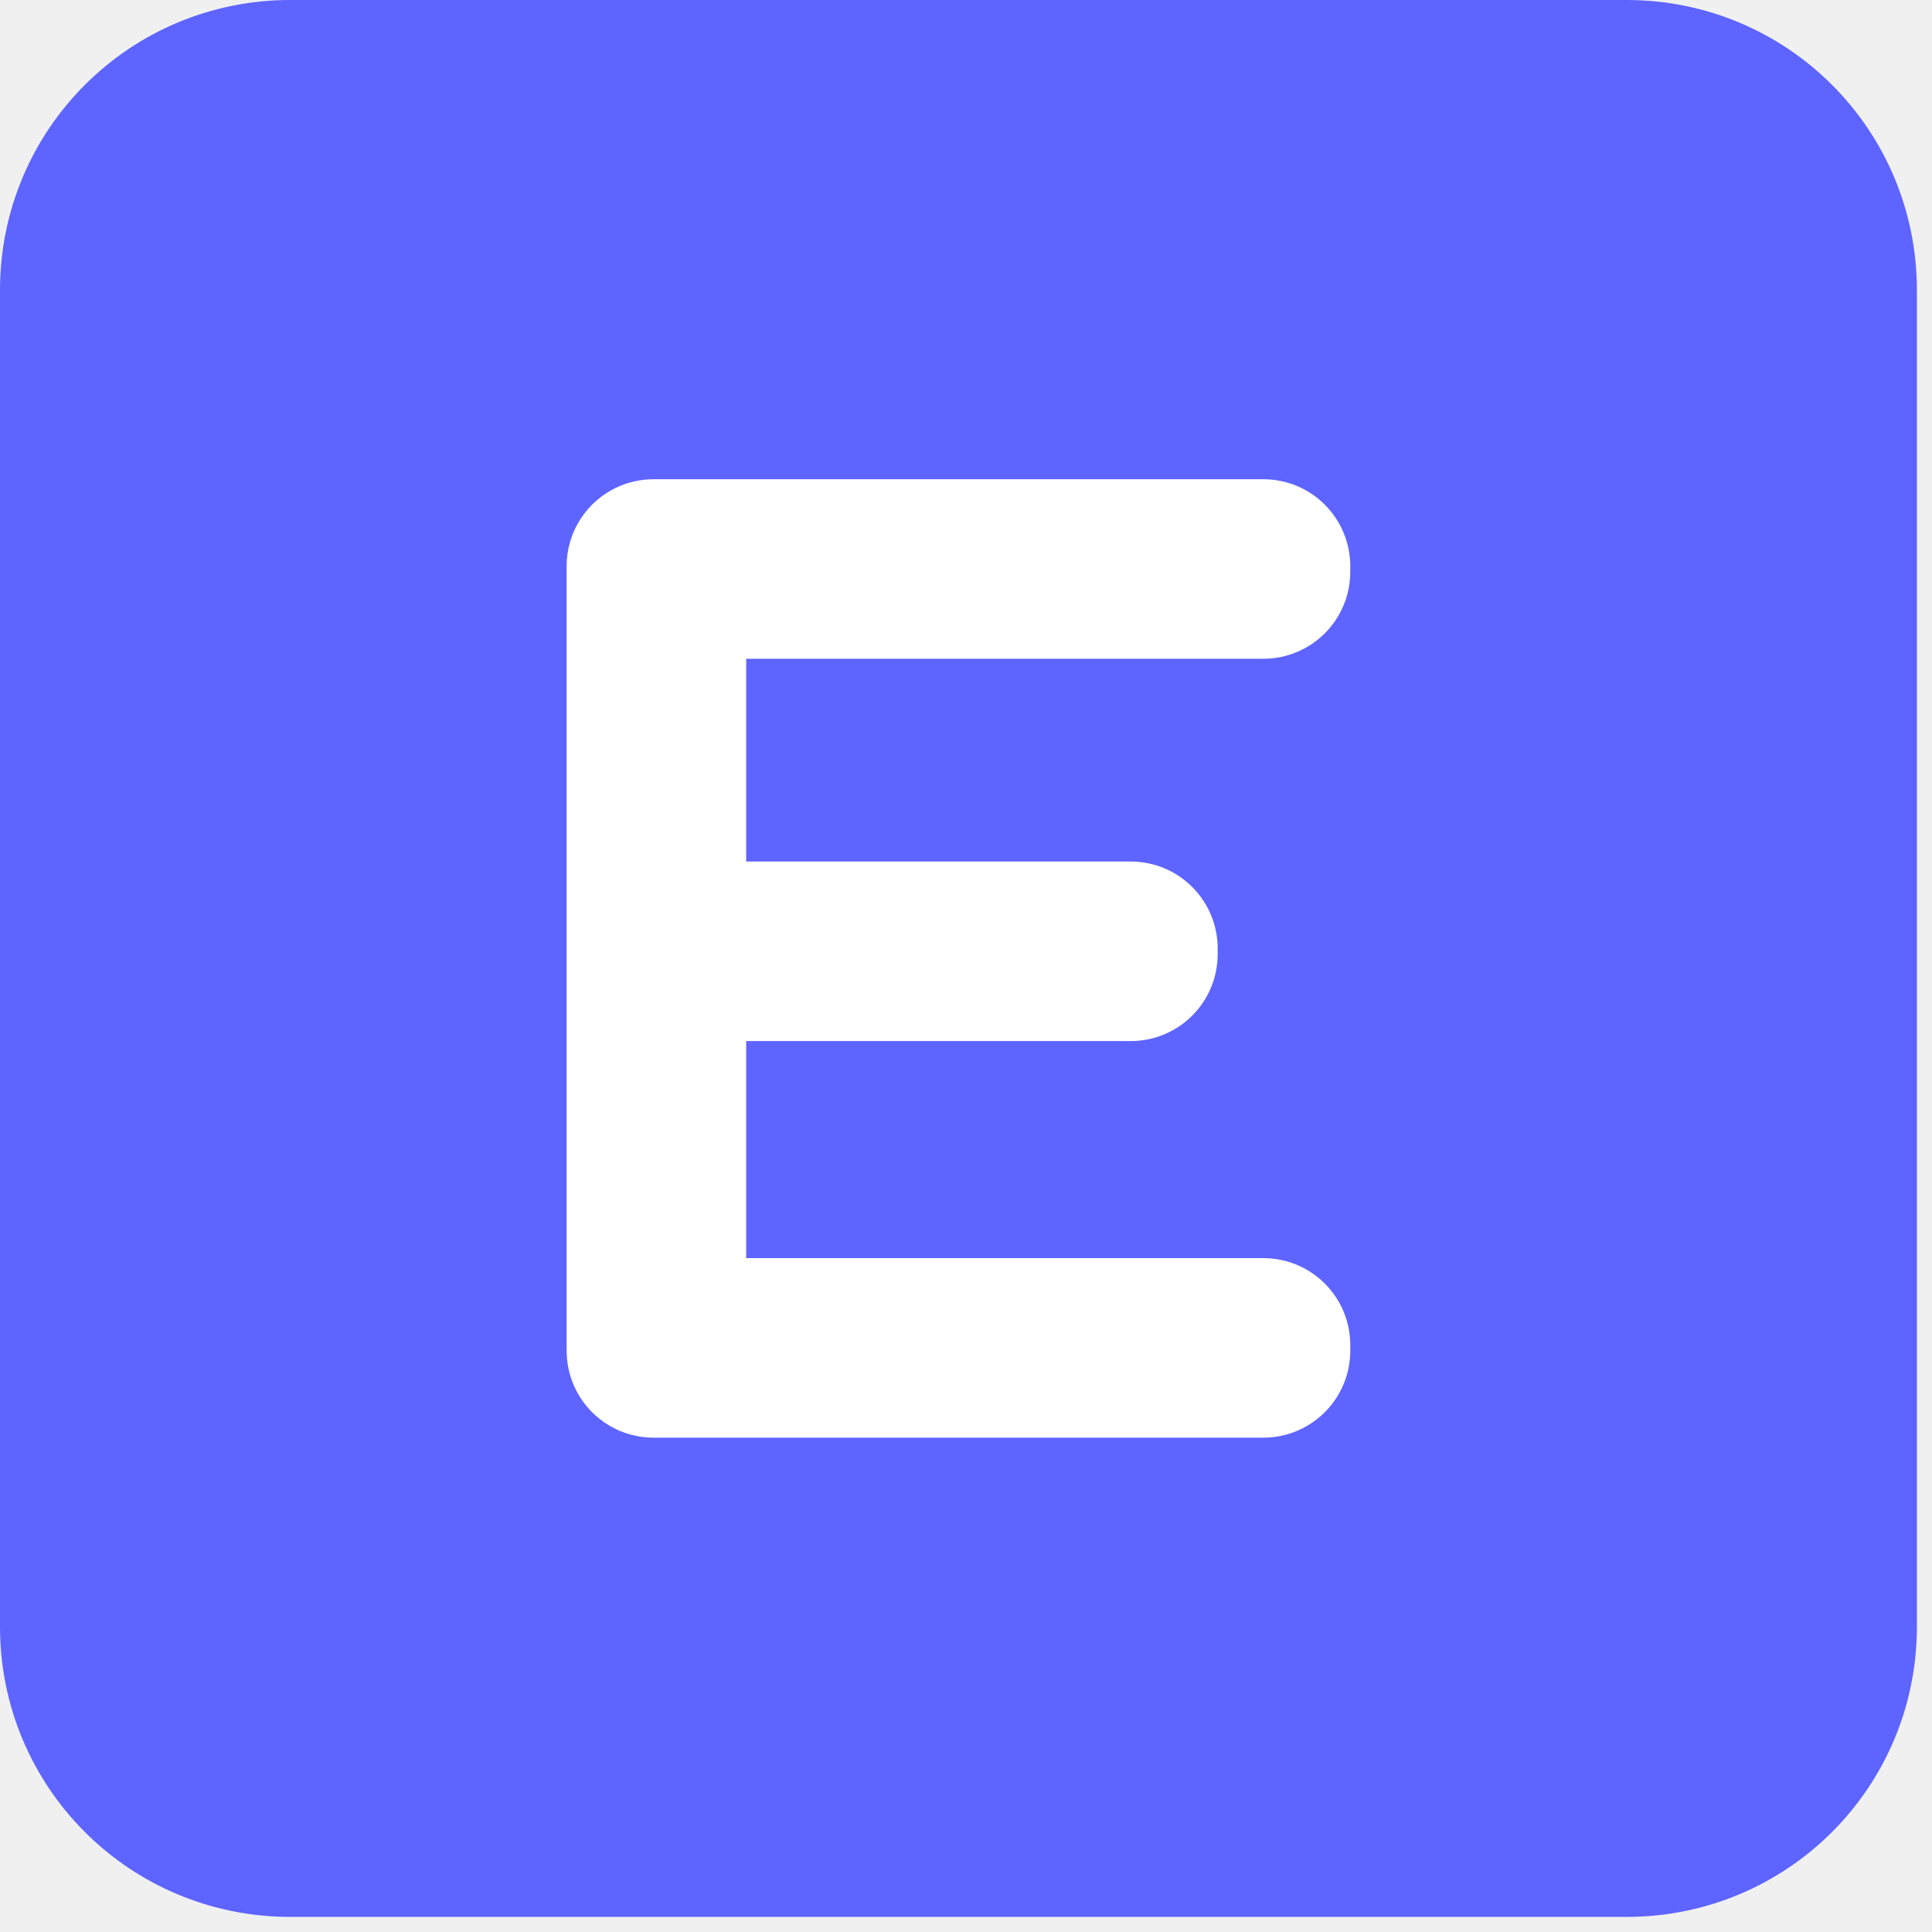
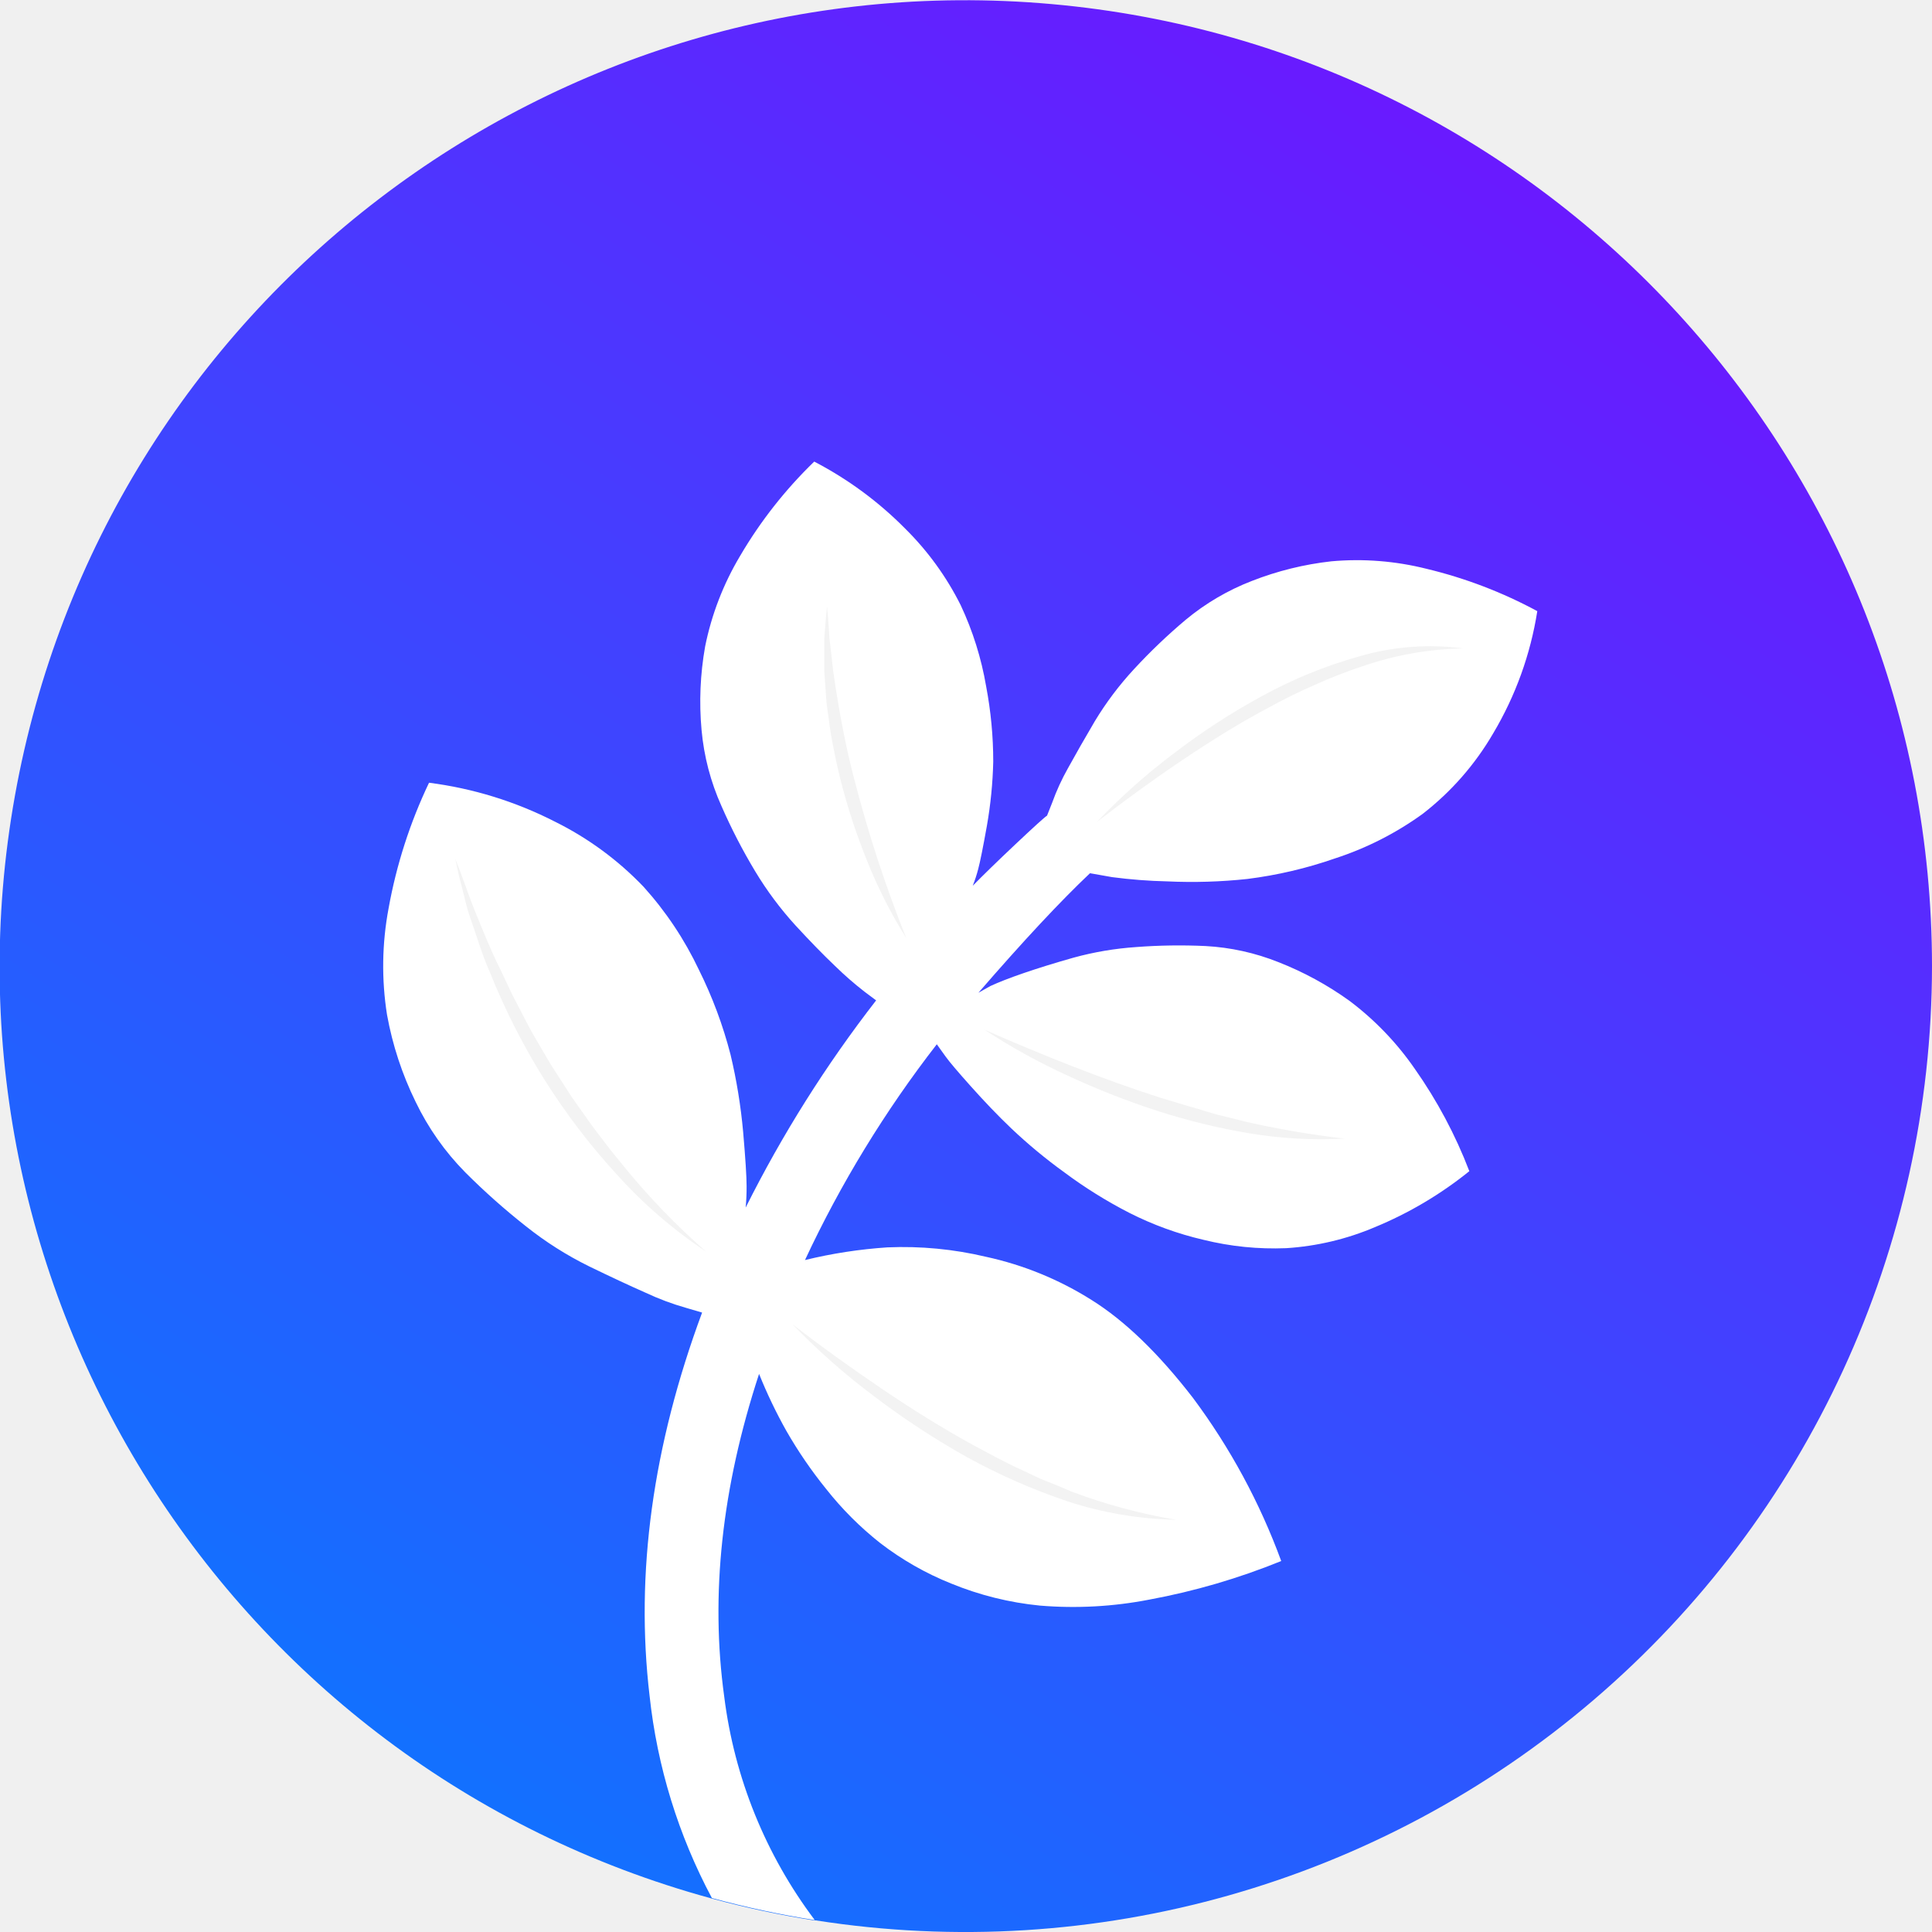
- <svg xmlns="http://www.w3.org/2000/svg" width="88px" height="88px" viewBox="0 0 88 88" version="1.1">
-   <defs />
-   <g id="Page-1" stroke="none" stroke-width="1" fill="none" fill-rule="evenodd">
-     <g id="erpnext-logo" transform="translate(-2, -2)" fill-rule="nonzero">
-       <g id="g1422-7-2" transform="translate(0.02563, 0.428785)" fill="#5E64FF">
-         <g id="g1418-4-6" transform="translate(0.268998, 0.867736)">
-           <g id="g1416-4-9" transform="translate(0.749997, 0)">
-             <path d="M14.185,0.703 L75.039,0.703 C82.368,0.703 88.268,6.604 88.268,13.933 L88.268,74.787 C88.268,82.116 82.368,88.016 75.039,88.016 L14.185,88.016 C6.856,88.016 0.955,82.116 0.955,74.787 L0.955,13.933 C0.955,6.604 6.856,0.703 14.185,0.703 L14.185,0.703 Z" id="path1414-3-4" />
-           </g>
-         </g>
+ <svg xmlns="http://www.w3.org/2000/svg" viewBox="0 0 286.54 286.54">
+   <defs>
+     <style>.cls-1{fill:url(#linear-gradient);}.cls-2{fill:#fff;}.cls-3{opacity:0.05;}</style>
+     <linearGradient id="linear-gradient" x1="230.05" y1="11.44" x2="56.46" y2="275.14" gradientUnits="userSpaceOnUse">
+       <stop offset="0" stop-color="#6e15ff" />
+       <stop offset="1" stop-color="#0e75ff" />
+     </linearGradient>
+   </defs>
+   <g id="Layer_2" data-name="Layer 2">
+     <g id="Layer_1-2" data-name="Layer 1">
+       <path class="cls-1" d="M286.54,143.27A143.38,143.38,0,0,1,121,284.82l-.27,0a141.43,141.43,0,0,1-15.07-3.22l-.19-.05A143.29,143.29,0,1,1,286.54,143.27Z" />
+       <path class="cls-2" d="M161.66,129.51l3.28.58a75.93,75.93,0,0,0,8.2.63,77.42,77.42,0,0,0,11.87-.36,63.48,63.48,0,0,0,13-3.05,46.88,46.88,0,0,0,13-6.61,41.45,41.45,0,0,0,10.44-11.92A50.84,50.84,0,0,0,228,90.64a67.8,67.8,0,0,0-16.43-6.28,42.37,42.37,0,0,0-14.12-1.11,46.41,46.41,0,0,0-11.78,2.91,35.23,35.23,0,0,0-9.79,5.74,84.13,84.13,0,0,0-7.69,7.34,47.5,47.5,0,0,0-5.8,7.7q-2.29,3.89-4,7a33.46,33.46,0,0,0-2.34,5.11l-.76,1.92c-.36.22-1.91,1.63-4.65,4.21s-4.87,4.66-6.37,6.19a20.67,20.67,0,0,0,.81-2.48q.43-1.61,1.29-6.42a63.54,63.54,0,0,0,.94-9.51,59.72,59.72,0,0,0-1.05-11.15,46.88,46.88,0,0,0-3.78-12.06,43,43,0,0,0-8.24-11.36,54,54,0,0,0-13.48-9.93,65.57,65.57,0,0,0-11,14,42.59,42.59,0,0,0-5.18,13.42,46.57,46.57,0,0,0-.53,12.39A35.25,35.25,0,0,0,107,119.54a84.11,84.11,0,0,0,5,9.68,50.79,50.79,0,0,0,6,8.05c2.13,2.31,4.08,4.32,5.85,6a50.81,50.81,0,0,0,4.38,3.82l1.71,1.28a185.32,185.32,0,0,0-19.35,30.73,31.31,31.31,0,0,0,.14-3.2q0-2.07-.51-8a80.85,80.85,0,0,0-1.87-11.48,64.2,64.2,0,0,0-4.69-12.58,51,51,0,0,0-8.21-12.32,47.13,47.13,0,0,0-13.13-9.65,56.83,56.83,0,0,0-18.69-5.78,73.55,73.55,0,0,0-6,18.64,46.21,46.21,0,0,0-.23,15.77,49.16,49.16,0,0,0,4.24,12.91A38.78,38.78,0,0,0,69,173.87a101.34,101.34,0,0,0,9,8,51.62,51.62,0,0,0,9.36,5.94q4.73,2.3,8.42,3.93a39.37,39.37,0,0,0,6,2.24l2.35.69q-11,29.66-7.79,56.83a82.43,82.43,0,0,0,9.24,30l.19.05a141.43,141.43,0,0,0,15.07,3.22,69.38,69.38,0,0,1-13.43-33.15q-3.12-22.59,5.17-47.85a72.7,72.7,0,0,0,4.06,8.47,65.61,65.61,0,0,0,5.9,8.61,48.44,48.44,0,0,0,8,8,44.1,44.1,0,0,0,10.51,6,46.77,46.77,0,0,0,13.18,3.28,59.29,59.29,0,0,0,16.24-.89,100.2,100.2,0,0,0,19.55-5.72,95.31,95.31,0,0,0-13.1-24.21q-7.63-9.88-15-14.49a48.77,48.77,0,0,0-15.72-6.43A53.36,53.36,0,0,0,131.62,185a71.69,71.69,0,0,0-12.23,1.88,168.62,168.62,0,0,1,19.55-32l1.32,1.84c.53.74,1.78,2.22,3.74,4.41s3.94,4.28,6,6.24a76.71,76.71,0,0,0,7.86,6.51,68.21,68.21,0,0,0,9.63,6,48.59,48.59,0,0,0,11,4,43.69,43.69,0,0,0,12.27,1.24A40.12,40.12,0,0,0,203.92,182a56.79,56.79,0,0,0,14-8.3,69.59,69.59,0,0,0-8.09-15.18,43.61,43.61,0,0,0-9.68-10.08,48,48,0,0,0-10.56-5.75,34.07,34.07,0,0,0-10.79-2.38,83.67,83.67,0,0,0-10.29.15,47.13,47.13,0,0,0-9.28,1.57c-2.83.8-5.3,1.57-7.4,2.29s-3.75,1.37-4.94,1.92l-1.78,1Q155.07,135.74,161.66,129.51Z" />
+       <g class="cls-3">
+         <path d="M104.72,185.63a69.77,69.77,0,0,1-13.33-11.54A97.76,97.76,0,0,1,80.67,160a100,100,0,0,1-8-15.77c-1.21-2.69-2-5.54-3-8.32-.49-1.39-.77-2.84-1.15-4.26s-.71-2.85-1-4.28c1.11,2.73,2,5.53,3.11,8.22s2.18,5.41,3.49,8l1.86,3.94,2,3.85c.65,1.3,1.39,2.55,2.13,3.8s1.43,2.53,2.25,3.74l2.36,3.66c.81,1.2,1.68,2.36,2.51,3.56s1.73,2.33,2.61,3.49,1.8,2.28,2.72,3.4A103.84,103.84,0,0,0,104.72,185.63Z" />
      </g>
-       <g id="g1444-6-7" transform="translate(27.70825, 23.32096)" fill="#FFFFFF">
-         <path d="M4.069,0.507 C3.795,0.507 3.527,0.535 3.268,0.588 C3.009,0.64 2.759,0.718 2.522,0.818 C2.403,0.868 2.287,0.924 2.175,0.985 C1.95,1.107 1.738,1.25 1.542,1.411 C0.661,2.138 0.101,3.239 0.101,4.476 L0.101,4.718 L0.101,39.953 L0.101,40.195 C0.101,42.393 1.871,44.163 4.069,44.163 L31.826,44.163 C34.025,44.163 35.795,42.393 35.795,40.195 L35.795,39.953 C35.795,37.754 34.025,35.984 31.826,35.984 L8.28,35.984 L8.28,26.099 L25.787,26.099 C27.986,26.099 29.756,24.329 29.756,22.13 L29.756,21.889 C29.756,19.69 27.986,17.92 25.787,17.92 L8.28,17.92 L8.28,8.686 L31.826,8.686 C34.025,8.686 35.795,6.916 35.795,4.718 L35.795,4.476 C35.795,2.277 34.025,0.507 31.826,0.507 L4.069,0.507 Z" id="rect1436-8-4" />
+       <g class="cls-3">
+         <path d="M134.41,139.13a70.61,70.61,0,0,1-5.8-11.44,91.93,91.93,0,0,1-4-12.23c-.52-2.08-.94-4.19-1.33-6.3-.19-1.06-.3-2.13-.46-3.19a31.28,31.28,0,0,1-.34-3.2l-.23-3.21,0-3.22,0-1.61.12-1.6c.08-1.07.18-2.14.29-3.2.1,1.07.19,2.13.26,3.19l.1,1.59.19,1.58.35,3.16.47,3.13c.67,4.17,1.46,8.31,2.52,12.4A191.55,191.55,0,0,0,134.41,139.13Z" />
+       </g>
+       <g class="cls-3">
+         <path d="M117.53,196.4c4.28,3.32,8.67,6.46,13.12,9.48s9,5.87,13.72,8.46c2.36,1.25,4.71,2.57,7.15,3.66,1.22.55,2.4,1.2,3.65,1.67s2.48,1,3.72,1.54a82.88,82.88,0,0,0,15.54,4.19,55.09,55.09,0,0,1-16.06-2.72,91.58,91.58,0,0,1-15-6.59,119.12,119.12,0,0,1-13.65-8.94A100.76,100.76,0,0,1,117.53,196.4Z" />
+       </g>
+       <g class="cls-3">
+         <path d="M146,152.71c4.31,1.9,8.62,3.7,13,5.41s8.74,3.29,13.17,4.71l3.33,1c1.11.35,2.24.62,3.36,1l1.68.49,1.69.41c1.13.26,2.25.58,3.39.83a137.54,137.54,0,0,0,13.83,2.31,64.87,64.87,0,0,1-14.12-.78,96.68,96.68,0,0,1-13.77-3.36,118.38,118.38,0,0,1-13.17-5.18A91.82,91.82,0,0,1,146,152.71Z" />
+       </g>
+       <g class="cls-3">
+         <path d="M162.68,121.91a92.27,92.27,0,0,1,11.54-10.27,99.68,99.68,0,0,1,13-8.43,68.28,68.28,0,0,1,14.39-5.87A37.41,37.41,0,0,1,217,96.17a48.49,48.49,0,0,0-15,2.67,70,70,0,0,0-7.07,2.77c-2.32,1-4.6,2.14-6.82,3.36-4.49,2.38-8.8,5.1-13,7.93S166.75,118.76,162.68,121.91Z" />
      </g>
    </g>
  </g>
</svg>
